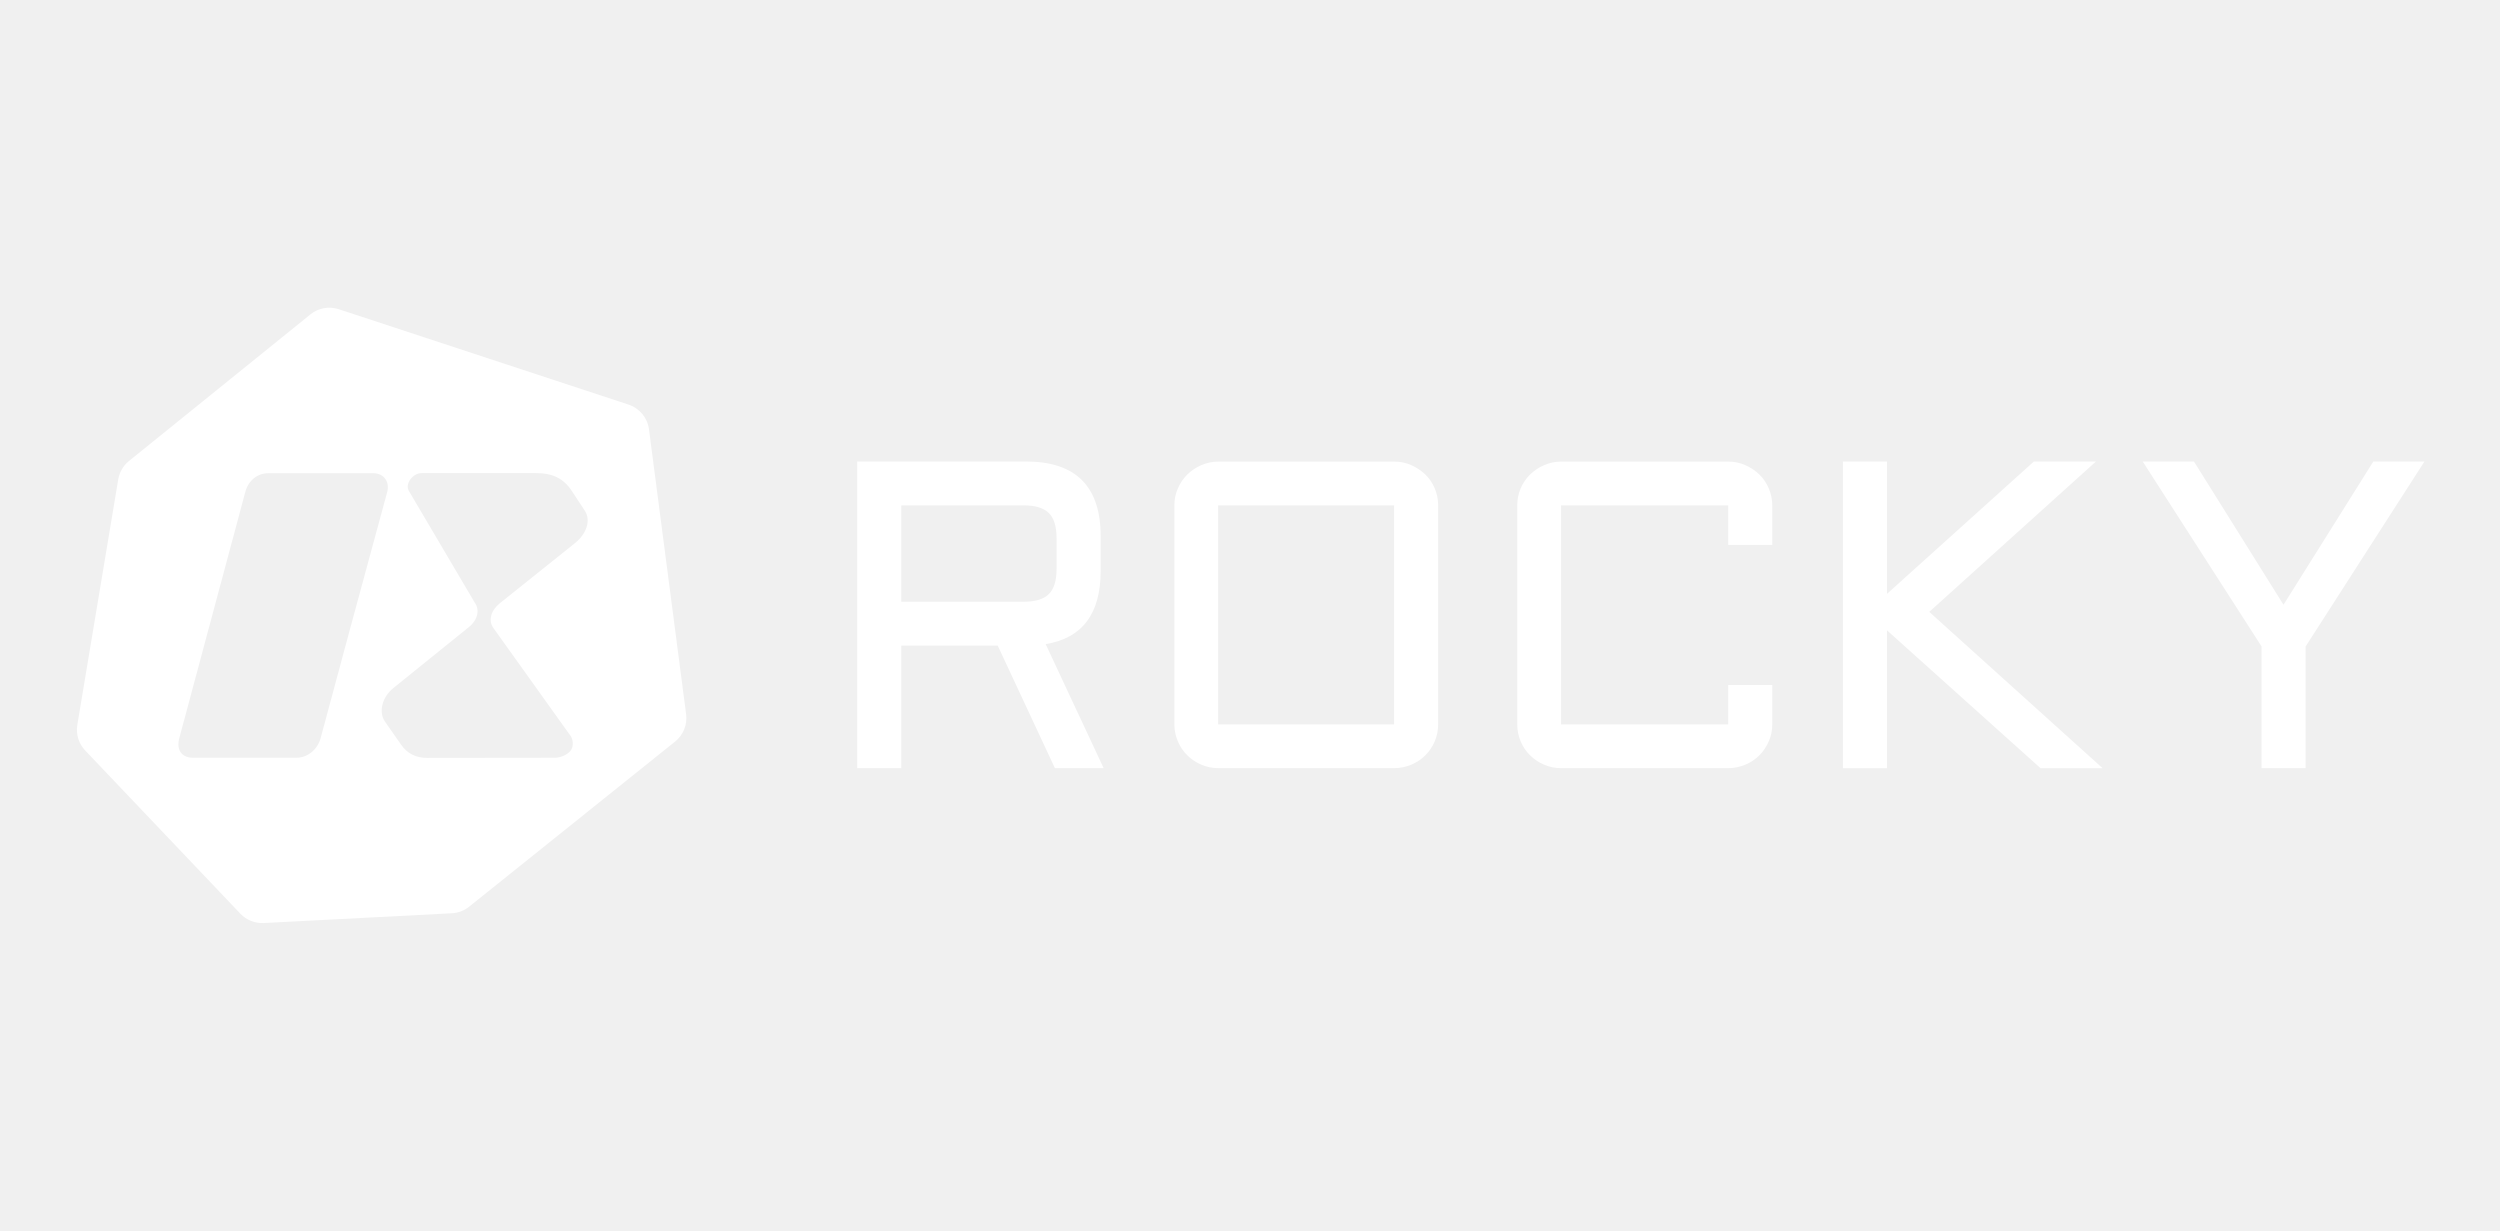
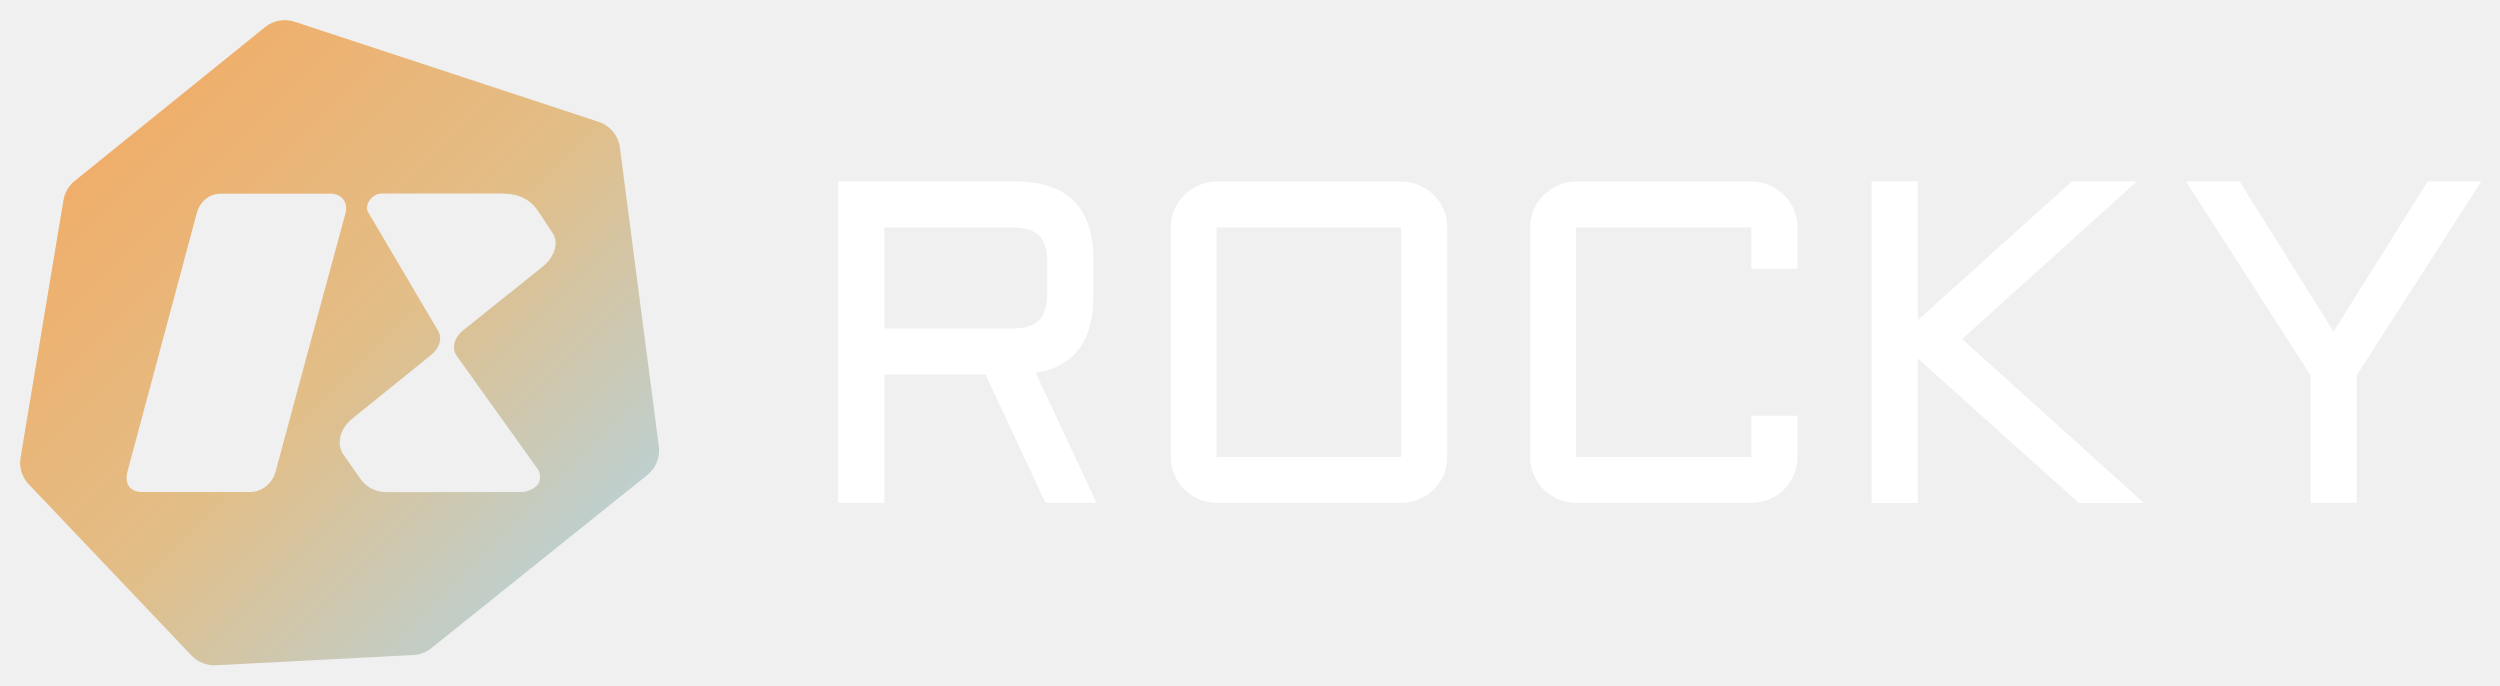
- <svg xmlns="http://www.w3.org/2000/svg" width="130" height="64" viewBox="0 0 130 64" fill="none">
-   <path fill-rule="evenodd" clip-rule="evenodd" d="M16.145 16.346C16.555 16.013 17.11 15.914 17.611 16.078L32.685 21.04C33.255 21.227 33.669 21.725 33.746 22.318L35.678 37.14C35.75 37.683 35.532 38.219 35.107 38.56L24.394 47.149C24.138 47.352 23.825 47.474 23.5 47.489L13.713 47.998C13.261 48.021 12.818 47.845 12.504 47.517L4.431 39.026C4.09 38.671 3.941 38.176 4.021 37.694L6.148 24.928C6.213 24.553 6.408 24.212 6.707 23.971L16.141 16.35L16.145 16.346ZM21.936 24.6C21.455 24.6 21.046 25.165 21.262 25.529L24.692 31.345C24.958 31.713 24.842 32.239 24.379 32.61L20.463 35.772C19.832 36.282 19.694 37.055 20.018 37.522L20.86 38.728C21.159 39.155 21.597 39.415 22.217 39.411L28.864 39.403C29.137 39.403 29.538 39.243 29.695 38.999C29.848 38.758 29.79 38.426 29.651 38.23L29.648 38.236L25.655 32.654C25.378 32.264 25.524 31.742 25.998 31.363L29.903 28.238C30.512 27.75 30.73 27.05 30.417 26.568L29.731 25.525C29.305 24.877 28.736 24.6 27.854 24.6H21.936ZM13.943 24.607C13.382 24.607 12.911 25.004 12.762 25.561L9.323 38.386C9.159 38.995 9.448 39.403 10.042 39.403H15.413C15.993 39.403 16.51 38.977 16.671 38.39L18.173 32.811L20.132 25.595C20.281 25.048 19.956 24.607 19.409 24.607H13.943Z" fill="white" />
+ <svg xmlns="http://www.w3.org/2000/svg" width="124" height="34" viewBox="3 15 124 34" fill="none">
+   <defs>
+     <linearGradient id="rockyLogoGradient" x1="5" y1="17" x2="35" y2="47" gradientUnits="userSpaceOnUse">
+       <stop stop-color="#F5A85F" />
+       <stop offset="0.52" stop-color="#E2BE88" />
+       <stop offset="1" stop-color="#B0D6EA" />
+     </linearGradient>
+   </defs>
+   <path fill-rule="evenodd" clip-rule="evenodd" d="M16.145 16.346C16.555 16.013 17.11 15.914 17.611 16.078L32.685 21.04C33.255 21.227 33.669 21.725 33.746 22.318L35.678 37.14C35.75 37.683 35.532 38.219 35.107 38.56L24.394 47.149C24.138 47.352 23.825 47.474 23.5 47.489L13.713 47.998C13.261 48.021 12.818 47.845 12.504 47.517L4.431 39.026C4.09 38.671 3.941 38.176 4.021 37.694L6.148 24.928C6.213 24.553 6.408 24.212 6.707 23.971L16.141 16.35L16.145 16.346ZM21.936 24.6C21.455 24.6 21.046 25.165 21.262 25.529L24.692 31.345C24.958 31.713 24.842 32.239 24.379 32.61L20.463 35.772C19.832 36.282 19.694 37.055 20.018 37.522L20.86 38.728C21.159 39.155 21.597 39.415 22.217 39.411L28.864 39.403C29.137 39.403 29.538 39.243 29.695 38.999C29.848 38.758 29.79 38.426 29.651 38.23L29.648 38.236L25.655 32.654C25.378 32.264 25.524 31.742 25.998 31.363L29.903 28.238C30.512 27.75 30.73 27.05 30.417 26.568L29.731 25.525C29.305 24.877 28.736 24.6 27.854 24.6H21.936ZM13.943 24.607C13.382 24.607 12.911 25.004 12.762 25.561L9.323 38.386C9.159 38.995 9.448 39.403 10.042 39.403H15.413C15.993 39.403 16.51 38.977 16.671 38.39L18.173 32.811L20.132 25.595C20.281 25.048 19.956 24.607 19.409 24.607H13.943Z" fill="url(#rockyLogoGradient)" />
  <path d="M57.234 29.692C57.234 31.915 56.279 33.182 54.374 33.494L57.39 39.943H54.854L51.881 33.572H46.867V39.943H44.575V23.998H53.346C55.936 23.998 57.234 25.29 57.234 27.878V29.692ZM46.867 31.291H53.223C53.835 31.291 54.271 31.159 54.54 30.891C54.81 30.623 54.942 30.189 54.942 29.58V27.99C54.942 27.381 54.81 26.947 54.54 26.679C54.271 26.411 53.835 26.279 53.223 26.279H46.867V31.296V31.291Z" fill="white" />
  <path d="M74.784 37.667C74.784 37.979 74.725 38.271 74.607 38.549C74.49 38.827 74.323 39.071 74.118 39.275C73.907 39.485 73.667 39.646 73.388 39.763C73.109 39.88 72.815 39.943 72.502 39.943H63.354C63.041 39.943 62.747 39.885 62.468 39.763C62.189 39.646 61.944 39.48 61.738 39.275C61.528 39.071 61.366 38.827 61.249 38.549C61.131 38.271 61.067 37.979 61.067 37.667V26.279C61.067 25.967 61.126 25.675 61.249 25.397C61.371 25.119 61.533 24.88 61.738 24.676C61.949 24.471 62.189 24.31 62.468 24.188C62.747 24.066 63.041 24.003 63.354 24.003H72.502C72.815 24.003 73.109 24.061 73.388 24.188C73.667 24.315 73.912 24.476 74.118 24.676C74.328 24.88 74.49 25.119 74.607 25.397C74.725 25.675 74.784 25.972 74.784 26.279V37.667ZM63.344 26.279V37.667H72.492V26.279H63.344Z" fill="white" />
  <path d="M78.897 26.28C78.897 25.968 78.956 25.675 79.074 25.397C79.191 25.119 79.358 24.881 79.563 24.676C79.774 24.471 80.014 24.31 80.293 24.188C80.572 24.067 80.866 24.003 81.179 24.003H89.871C90.185 24.003 90.479 24.062 90.758 24.188C91.037 24.315 91.282 24.476 91.487 24.676C91.698 24.881 91.859 25.119 91.977 25.397C92.094 25.675 92.158 25.973 92.158 26.28V28.337H89.867V26.28H81.174V37.667H89.867V35.62H92.158V37.667C92.158 37.979 92.099 38.272 91.977 38.549C91.855 38.827 91.693 39.071 91.487 39.276C91.277 39.485 91.037 39.646 90.758 39.763C90.479 39.88 90.185 39.944 89.871 39.944H81.179C80.866 39.944 80.572 39.885 80.293 39.763C80.014 39.646 79.769 39.48 79.563 39.276C79.353 39.071 79.191 38.827 79.074 38.549C78.956 38.272 78.897 37.979 78.897 37.667V26.28Z" fill="white" />
  <path d="M98.123 23.998V30.881L105.762 23.998H108.989L100.321 31.817L109.337 39.948H106.11L98.123 32.777V39.948H95.831V23.998H98.123Z" fill="white" />
  <path d="M114.085 23.998L118.742 31.447L123.413 23.998H126.072L119.892 33.616V39.943H117.601V33.616L111.421 23.998H114.08H114.085Z" fill="white" />
</svg>
